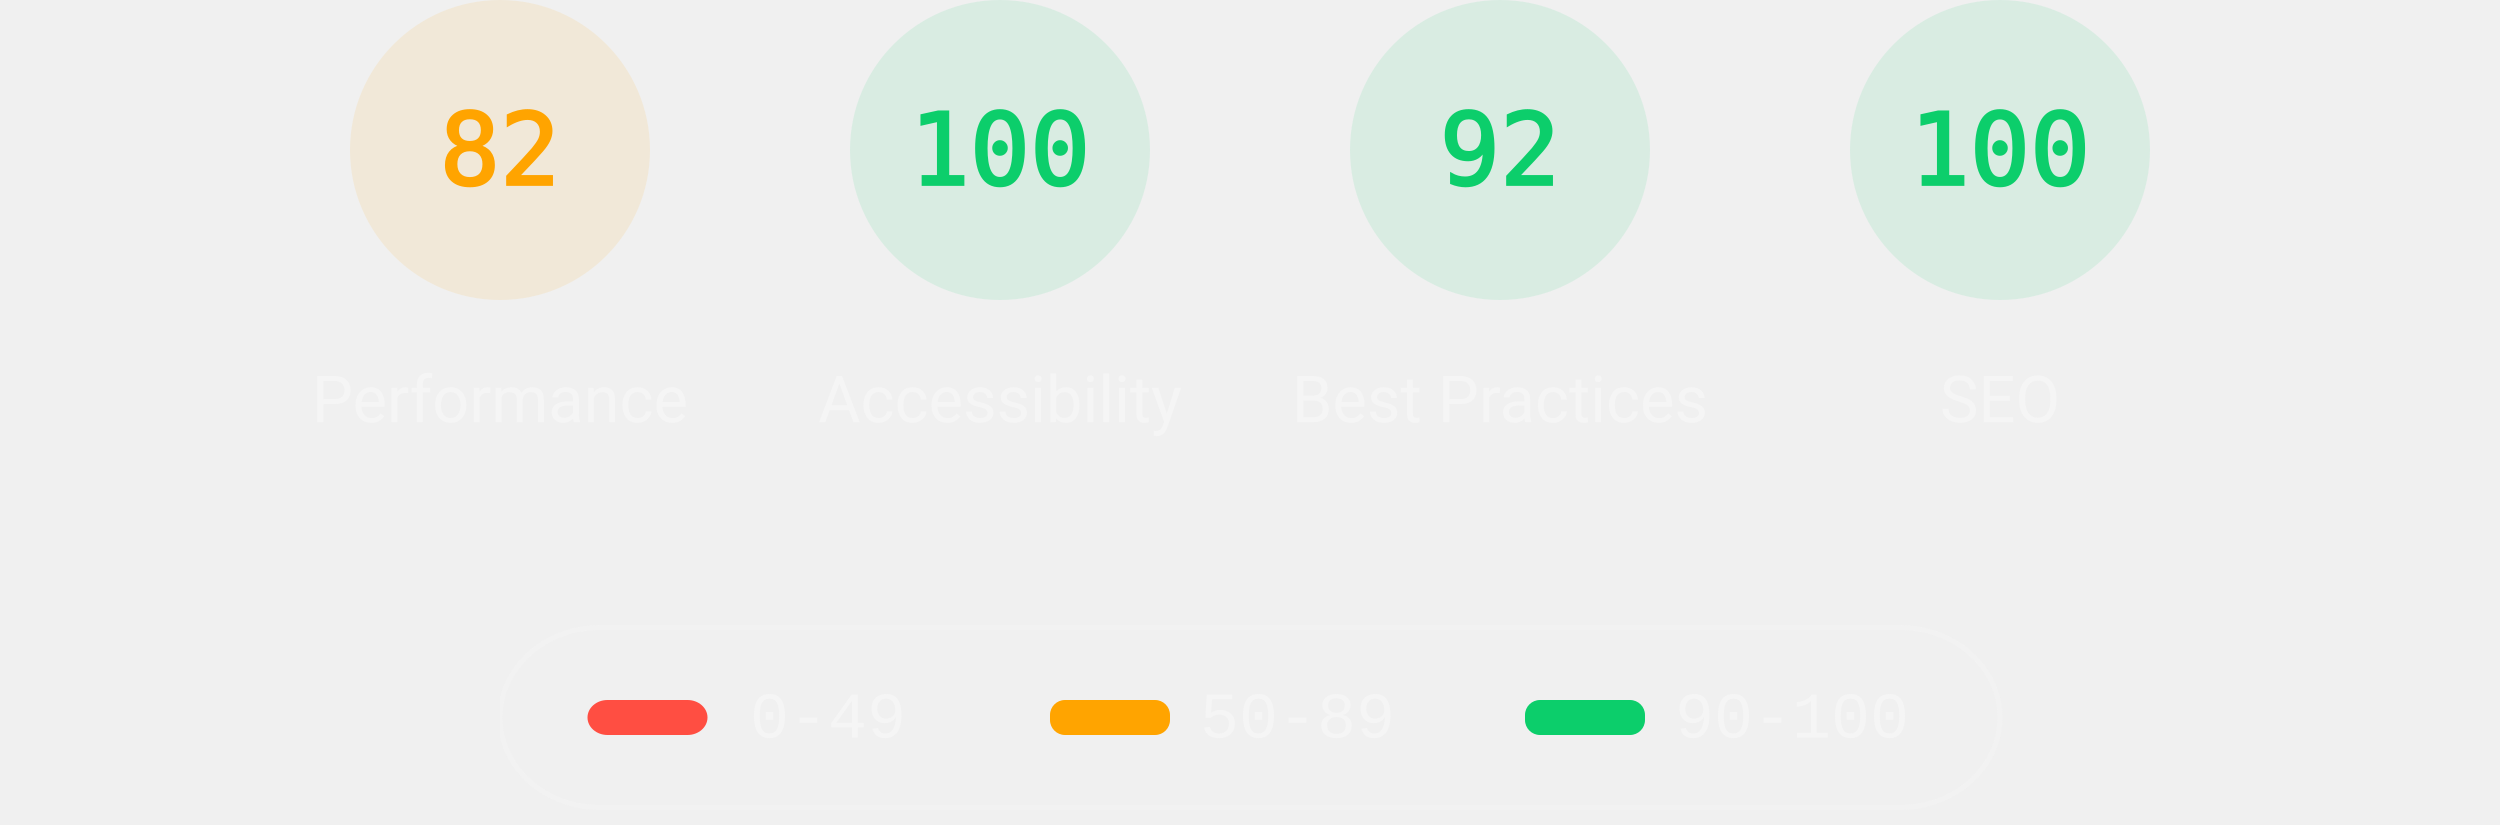
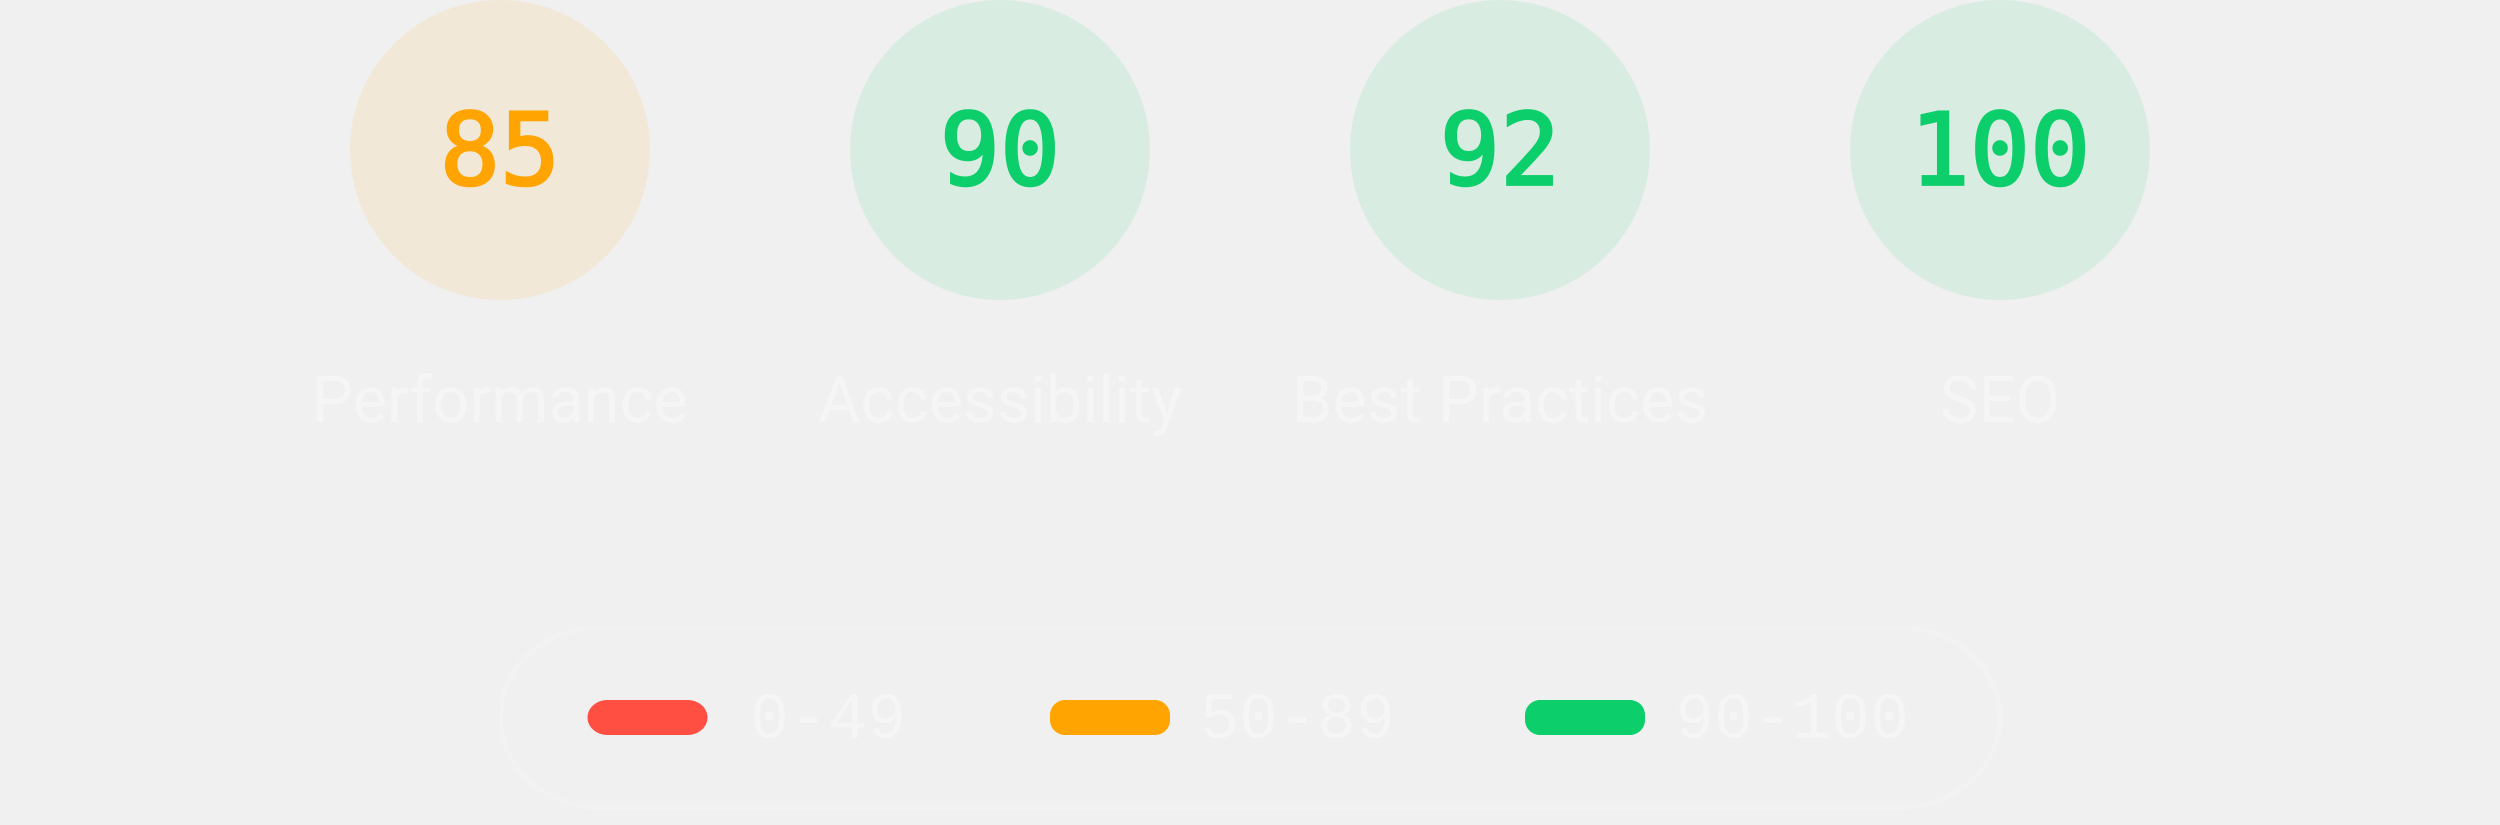
<svg xmlns="http://www.w3.org/2000/svg" class="theme--dark" fill="none" width="1000" height="330">
  <style>
			.gauge-base {
				opacity: 0.1
			}

			.gauge-arc {
				fill: none;
				animation-delay: 250ms;
				stroke-linecap: round;
				transform: rotate(-90deg);
				transform-origin: 100px 60px;
				animation: load-gauge 1s ease forwards
			}

			.guage-text {
				font-size: 40px;
				font-family: monospace;
				text-align: center
			}

			.guage-red {
				color: #ff4e42;
				fill: #ff4e42;
				stroke: #ff4e42
			}
			.guage-orange {
				color: #ffa400;
				fill: #ffa400;
				stroke: #ffa400
			}
			.guage-green {
				color: #0cce6b;
				fill: #0cce6b;
				stroke: #0cce6b
			}
			.theme--agnostic .guage-undefined {
				color: #5c5c5c;
				fill: #5c5c5c;
				stroke: #5c5c5c
			}
			.theme--light .guage-undefined {
				color: #1e1e1e;
				fill: #1e1e1e;
				stroke: #1e1e1e
			}
			.theme--dark .guage-undefined {
				color: #f5f5f5;
				fill: #f5f5f5;
				stroke: #f5f5f5
			}

			.guage-title {
				stroke: none;
				font-size: 26px;
				line-height: 26px;
				font-family: Roboto, Halvetica, Arial, sans-serif
			}
			.metric.guage-title {
				font-family: 'Courier New', Courier, monospace
			}
			.theme--agnostic .guage-title {
				color: #737373;
				fill: #737373
			}
			.theme--light .guage-title {
				color: #212121;
				fill: #212121
			}
			.theme--dark .guage-title {
				color: #f5f5f5;
				fill: #f5f5f5
			}

			@keyframes load-gauge {
				from {
					stroke-dasharray: 0 352.858
				}
			}
			.lh-gauge--pwa__disc {
				fill: #e0e0e0
			}
			.lh-gauge--pwa__logo {
				position: relative;
				fill: #b0b0b0
			}
			.lh-gauge--pwa__invisible {
				display: none
			}
			.lh-gauge--pwa__visible {
				display: inline
			}
			.guage-invisible {
				display: none
			}
			.lh-gauge--pwa__logo--primary-color {
				fill: #304ffe
			}
			.theme--agnostic .lh-gauge--pwa__logo--secondary-color {
				fill: #787878
			}
			.theme--light .lh-gauge--pwa__logo--secondary-color {
				fill: #3d3d3d
			}
			.theme--dark .lh-gauge--pwa__logo--secondary-color {
				fill: #d8b6b6
			}
			.theme--light #svg_2 {
				stroke: #00000022
			}
			.theme--agnostic #svg_2 {
				stroke: #616161
			}
			.theme--light #svg_2 {
				stroke: #00000022
			}
			.theme--dark #svg_2 {
				stroke: #f5f5f566
			}
		</style>
  <svg class="guage-div guage-perf guage-orange" viewBox="0 0 200 200" width="200" height="200" x="100" y="0">
    <circle class="gauge-base" r="56" cx="100" cy="60" stroke-width="8" />
-     <circle class="gauge-arc guage-arc-1" r="56" cx="100" cy="60" stroke-width="8" style="stroke-dasharray: 288.524, 351.858;" />
-     <text class="guage-text" x="100px" y="60px" alignment-baseline="central" dominant-baseline="central" text-anchor="middle">82</text>
+     <circle class="gauge-arc guage-arc-1" r="56" cx="100" cy="60" stroke-width="8" style="stroke-dasharray: 299.079, 351.858;" />
+     <text class="guage-text" x="100px" y="60px" alignment-baseline="central" dominant-baseline="central" text-anchor="middle">85</text>
    <text class="guage-title" x="100px" y="160px" alignment-baseline="central" dominant-baseline="central" text-anchor="middle">Performance</text>
  </svg>
  <svg class="guage-div guage-acc guage-green" viewBox="0 0 200 200" width="200" height="200" x="300" y="0">
    <circle class="gauge-base" r="56" cx="100" cy="60" stroke-width="8" />
-     <circle class="gauge-arc guage-arc-2" r="56" cx="100" cy="60" stroke-width="8" style="stroke-dasharray: 351.858, 351.858;" />
-     <text class="guage-text" x="100px" y="60px" alignment-baseline="central" dominant-baseline="central" text-anchor="middle">100</text>
+     <circle class="gauge-arc guage-arc-2" r="56" cx="100" cy="60" stroke-width="8" style="stroke-dasharray: 316.672, 351.858;" />
+     <text class="guage-text" x="100px" y="60px" alignment-baseline="central" dominant-baseline="central" text-anchor="middle">90</text>
    <text class="guage-title" x="100px" y="160px" alignment-baseline="central" dominant-baseline="central" text-anchor="middle">Accessibility</text>
  </svg>
  <svg class="guage-div guage-best guage-green" viewBox="0 0 200 200" width="200" height="200" x="500" y="0">
    <circle class="gauge-base" r="56" cx="100" cy="60" stroke-width="8" />
    <circle class="gauge-arc guage-arc-3" r="56" cx="100" cy="60" stroke-width="8" style="stroke-dasharray: 323.709, 351.858;" />
    <text class="guage-text" x="100px" y="60px" alignment-baseline="central" dominant-baseline="central" text-anchor="middle">92</text>
    <text class="guage-title" x="100px" y="160px" alignment-baseline="central" dominant-baseline="central" text-anchor="middle">Best Practices</text>
  </svg>
  <svg class="guage-div guage-seo guage-green" viewBox="0 0 200 200" width="200" height="200" x="700" y="0">
    <circle class="gauge-base" r="56" cx="100" cy="60" stroke-width="8" />
    <circle class="gauge-arc guage-arc-4" r="56" cx="100" cy="60" stroke-width="8" style="stroke-dasharray: 351.858, 351.858;" />
    <text class="guage-text" x="100px" y="60px" alignment-baseline="central" dominant-baseline="central" text-anchor="middle">100</text>
    <text class="guage-title" x="100px" y="160px" alignment-baseline="central" dominant-baseline="central" text-anchor="middle">SEO</text>
  </svg>
  <svg class="guage-div guage-pwa guage-invisible" viewBox="0 0 200 200" width="200" height="200" x="900" y="0">
    <svg viewBox="0 0 60 60" width="112" height="112" x="44" y="4">
      <defs>
        <linearGradient id="lh-gauge--pwa__check-circle__gradient-0" x1="50%" y1="0%" x2="50%" y2="100%">
          <stop stop-color="#00C852" offset="0%" />
          <stop stop-color="#009688" offset="100%" />
        </linearGradient>
        <linearGradient id="lh-gauge--pwa__installable__shadow-gradient-0" x1="76.056%" x2="24.111%" y1="82.995%" y2="24.735%">
          <stop stop-color="#A5D6A7" offset="0%" />
          <stop stop-color="#80CBC4" offset="100%" />
        </linearGradient>
        <linearGradient id="lh-gauge--pwa__fast-reliable__shadow-gradient-0" x1="76.056%" y1="82.995%" x2="25.678%" y2="26.493%">
          <stop stop-color="#64B5F6" offset="0%" />
          <stop stop-color="#2979FF" offset="100%" />
        </linearGradient>
        <g id="lh-gauge--pwa__fast-reliable-badge-0">
          <circle fill="#FFFFFF" cx="10" cy="10" r="10" />
          <path fill="#304FFE" d="M10 3.58l5.25 2.34v3.5c0 3.23-2.24 6.26-5.25 7-3.01-.74-5.25-3.77-5.25-7v-3.5L10 3.58zm-.47 10.74l2.76-4.83.03-.07c.04-.08 0-.24-.22-.24h-1.64l.47-3.26h-.47l-2.7 4.77c-.02.01.05-.1-.04.05-.09.16-.1.31.18.31h1.63l-.47 3.27h.47z" />
        </g>
        <g id="lh-gauge--pwa__installable-badge-0">
          <circle fill="#FFFFFF" cx="10" cy="10" r="10" />
          <path fill="#009688" d="M10 4.167A5.835 5.835 0 0 0 4.167 10 5.835 5.835 0 0 0 10 15.833 5.835 5.835 0 0 0 15.833 10 5.835 5.835 0 0 0 10 4.167zm2.917 6.416h-2.334v2.334H9.417v-2.334H7.083V9.417h2.334V7.083h1.166v2.334h2.334v1.166z" />
        </g>
      </defs>
      <g stroke="none" fill-rule="nonzero">
        <circle class="lh-gauge--pwa__disc" cx="30" cy="30" r="30" />
        <g class="lh-gauge--pwa__logo">
          <path d="M35.66 19.39l.7-1.75h2L37.4 15 38.6 12l3.4 9h-2.51l-.58-1.61z" />
          <path d="M33.52 21l3.65-9h-2.42l-2.5 5.82L30.5 12h-1.86l-1.9 5.82-1.35-2.65-1.21 3.72L25.4 21h2.38l1.72-5.2 1.64 5.2z" />
          <path fill-rule="nonzero" d="M20.3 17.91h1.48c.45 0 .85-.05 1.2-.15l.39-1.18 1.07-3.3a2.64 2.64 0 0 0-.28-.37c-.55-.6-1.36-.91-2.42-.91H18v9h2.3V17.9zm1.96-3.84c.22.22.33.5.33.87 0 .36-.1.65-.29.87-.2.23-.59.35-1.15.35h-.86v-2.41h.87c.52 0 .89.1 1.1.32z" />
        </g>
        <rect class="lh-gauge--pwa__component lh-gauge--pwa__na-line lh-gauge--pwa__invisible" fill="#FFFFFF" x="20" y="32" width="20" height="4" rx="2" />
        <g class="lh-gauge--pwa__component lh-gauge--pwa__fast-reliable-badge lh-gauge--pwa__invisible" transform="translate(20, 29)">
          <path fill="url(#lh-gauge--pwa__fast-reliable__shadow-gradient-0)" d="M33.63 19.49A30 30 0 0 1 16.2 30.36L3 17.14 17.14 3l16.49 16.49z" />
          <use href="#lh-gauge--pwa__fast-reliable-badge-0" />
        </g>
        <g class="lh-gauge--pwa__component lh-gauge--pwa__installable-badge lh-gauge--pwa__invisible" transform="translate(20, 29)">
          <path fill="url(#lh-gauge--pwa__installable__shadow-gradient-0)" d="M33.629 19.487c-4.272 5.453-10.391 9.39-17.415 10.869L3 17.142 17.142 3 33.63 19.487z" />
          <use href="#lh-gauge--pwa__installable-badge-0" />
        </g>
        <g class="lh-gauge--pwa__component lh-gauge--pwa__fast-reliable-installable-badges lh-gauge--pwa__invisible">
          <g transform="translate(8, 29)">
            <path fill="url(#lh-gauge--pwa__fast-reliable__shadow-gradient-0)" d="M16.321 30.463L3 17.143 17.142 3l22.365 22.365A29.864 29.864 0 0 1 22 31c-1.942 0-3.84-.184-5.679-.537z" />
            <use href="#lh-gauge--pwa__fast-reliable-badge-0" />
          </g>
          <g transform="translate(32, 29)">
            <path fill="url(#lh-gauge--pwa__installable__shadow-gradient-0)" d="M25.982 11.84a30.107 30.107 0 0 1-13.08 15.203L3 17.143 17.142 3l8.84 8.84z" />
            <use href="#lh-gauge--pwa__installable-badge-0" />
          </g>
        </g>
        <g class="lh-gauge--pwa__component lh-gauge--pwa__check-circle lh-gauge--pwa__invisible" transform="translate(18, 28)">
          <circle fill="#FFFFFF" cx="12" cy="12" r="12" />
          <path fill="url(#lh-gauge--pwa__check-circle__gradient-0)" d="M12 2a10 10 0 1 0 0 20 10 10 0 0 0 0-20zm-2 15l-5-5 1.41-1.41L10 14.17l7.59-7.59L19 8l-9 9z" />
        </g>
      </g>
    </svg>
    <text class="guage-title" y="160px" alignment-baseline="central" dominant-baseline="central" text-anchor="middle">
      <tspan x="100px" dy="-6px">Progressive</tspan>
      <tspan x="100px" dy="30px">Web App</tspan>
    </text>
  </svg>
  <svg width="604" height="76" x="200" y="250">
    <g>
      <rect fill="none" id="canvas_background" height="80" width="604" y="-1" x="-1" />
      <g display="none" overflow="visible" y="0" x="0" height="100%" width="100%" id="canvasGrid">
        <rect fill="url(#gridpattern)" stroke-width="0" y="0" x="0" height="100%" width="100%" />
      </g>
    </g>
    <g>
      <rect fill-opacity="0" stroke-width="2" rx="40" id="svg_2" height="72" width="600" y="1" x="0" fill="#000000" />
      <rect stroke="#000" rx="8" id="svg_3" height="14" width="48" y="30" x="35" stroke-opacity="null" stroke-width="0" fill="#ff4e42" />
      <rect stroke="#000" rx="6" id="svg_4" height="14" width="48" y="30" x="220" stroke-opacity="null" stroke-width="0" fill="#ffa400" />
      <rect stroke="#000" rx="6" id="svg_5" height="14" width="48" y="30" x="410" stroke-opacity="null" stroke-width="0" fill="#0cce6b" />
      <text class="metric guage-title" xml:space="preserve" text-anchor="start" font-size="26" id="svg_6" y="45" x="100" stroke-opacity="null" stroke-width="0" stroke="#000">0-49</text>
      <text class="metric guage-title" xml:space="preserve" text-anchor="start" font-size="26" id="svg_7" y="45" x="280" stroke-opacity="null" stroke-width="0" stroke="#000">50-89</text>
      <text class="metric guage-title" xml:space="preserve" text-anchor="start" font-size="26" id="svg_8" y="45" x="470" stroke-opacity="null" stroke-width="0" stroke="#000">90-100</text>
    </g>
  </svg>
</svg>
